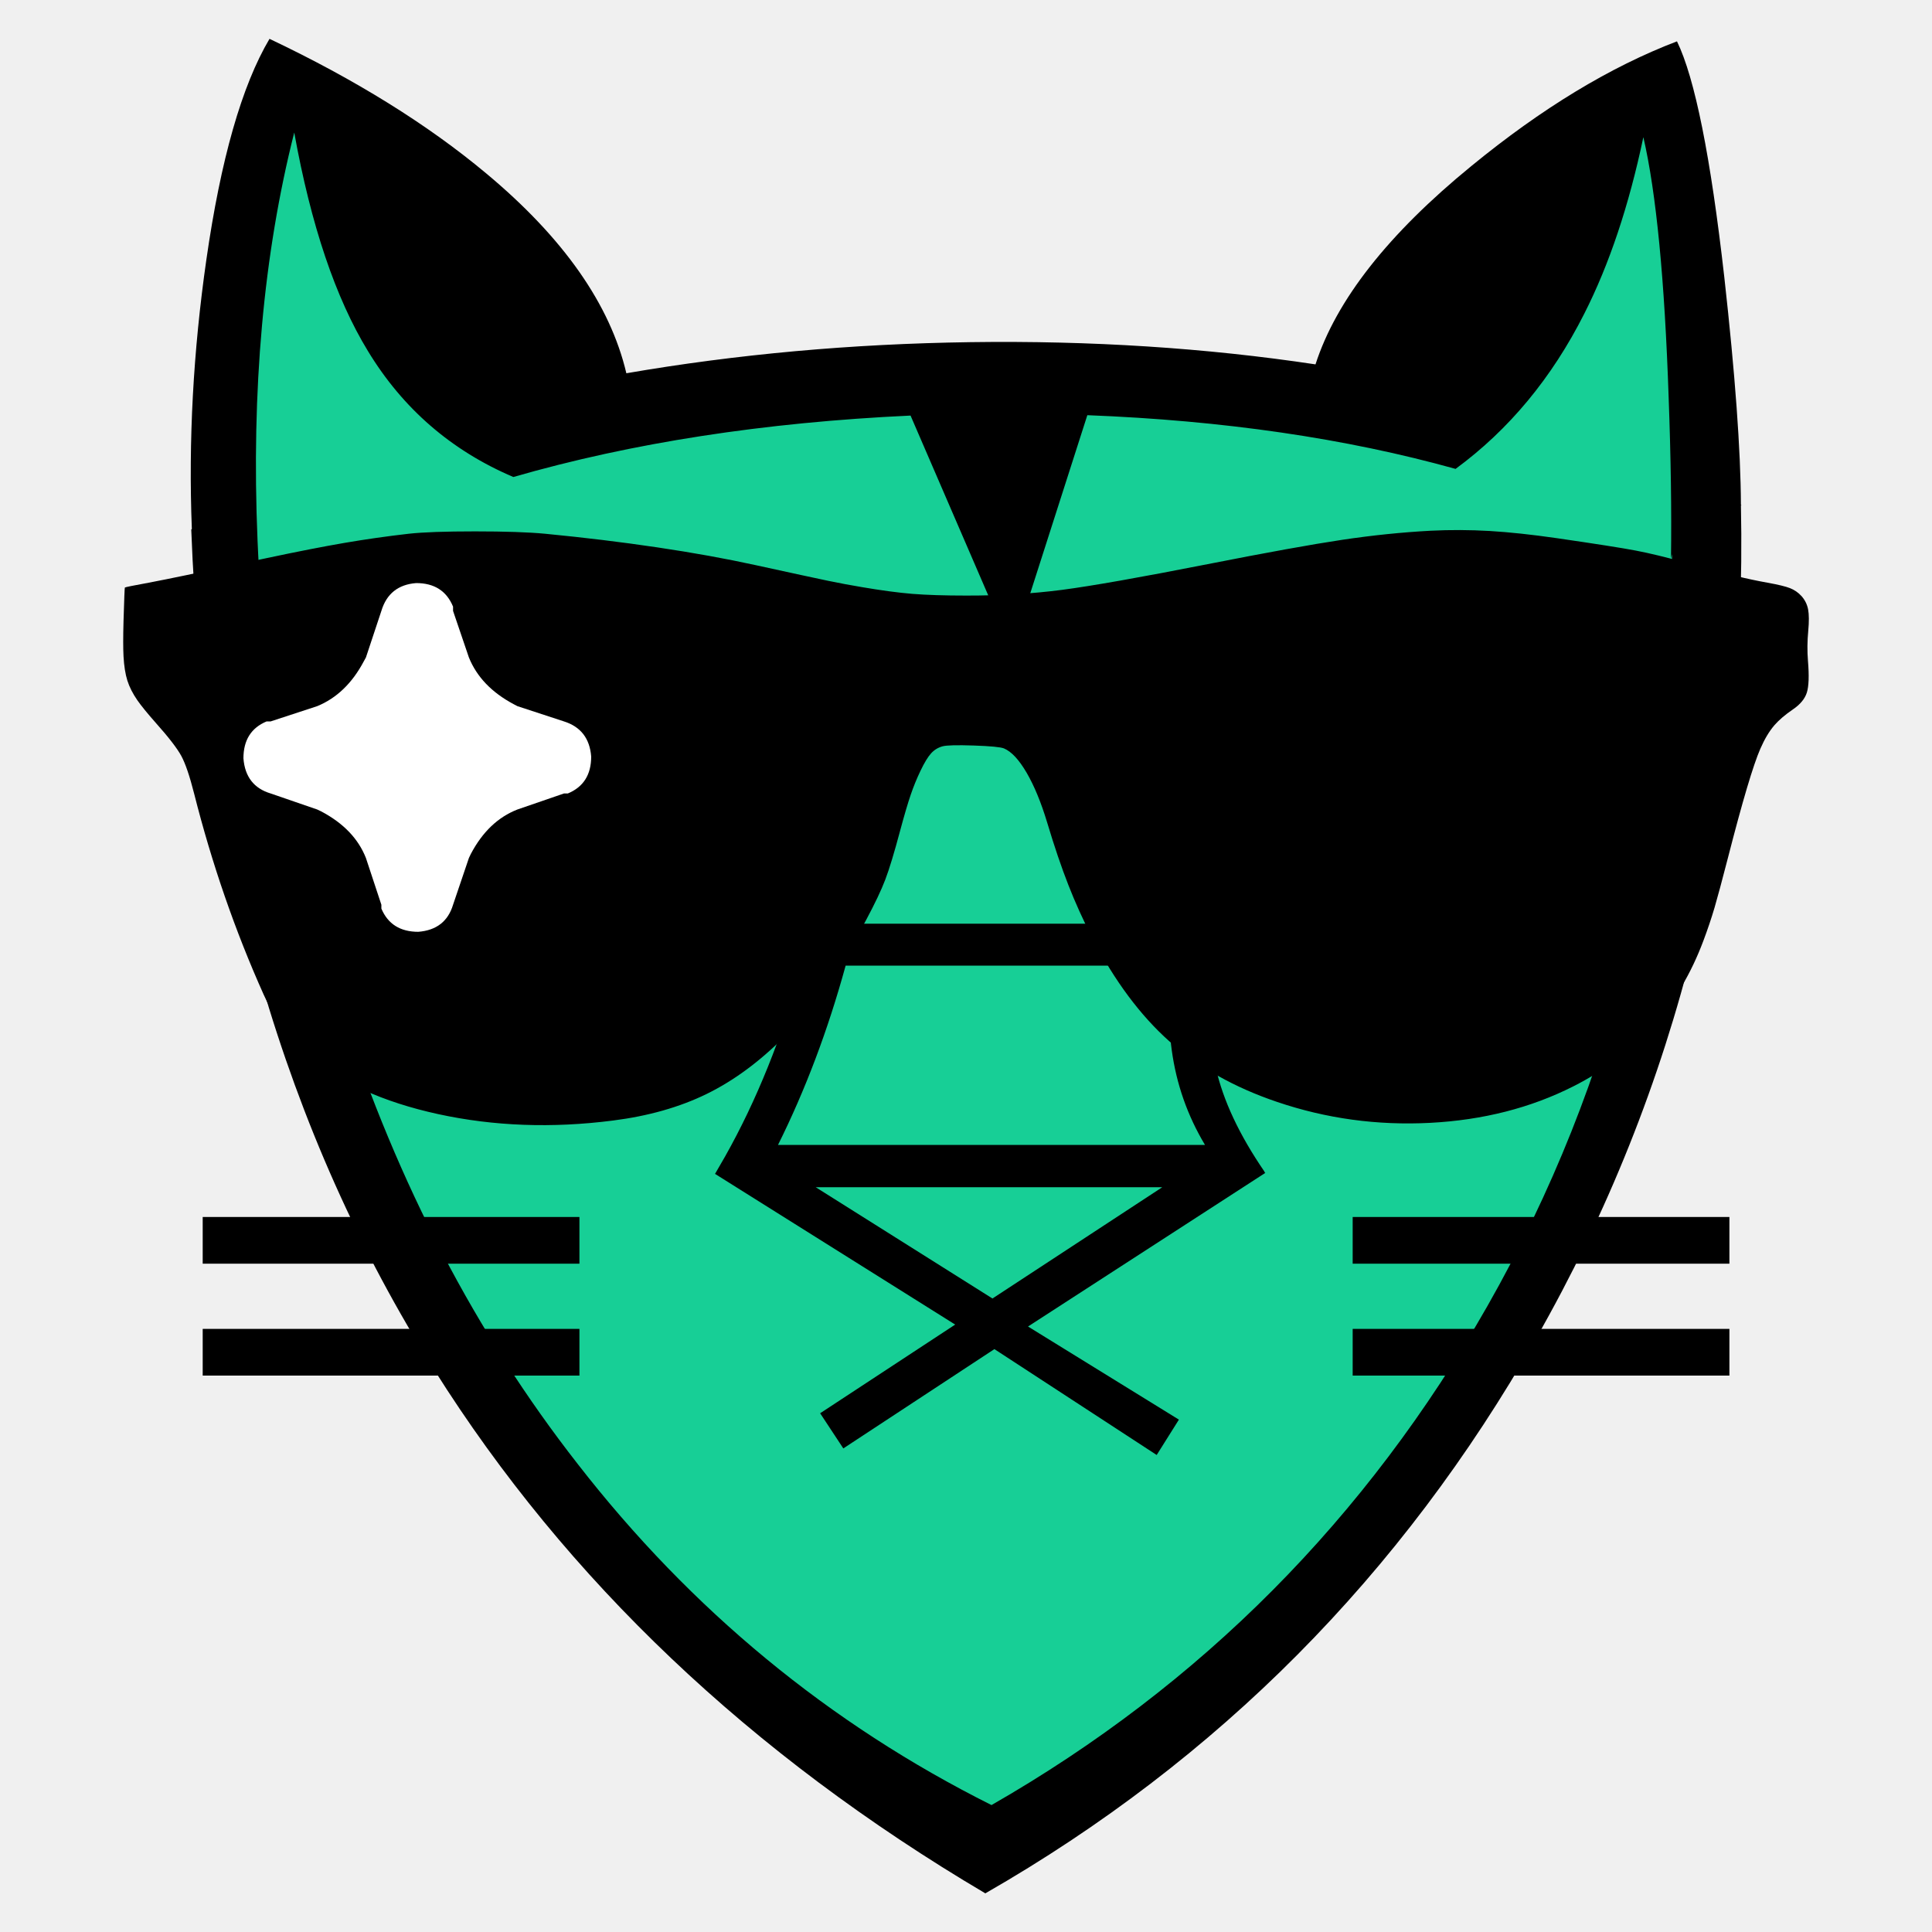
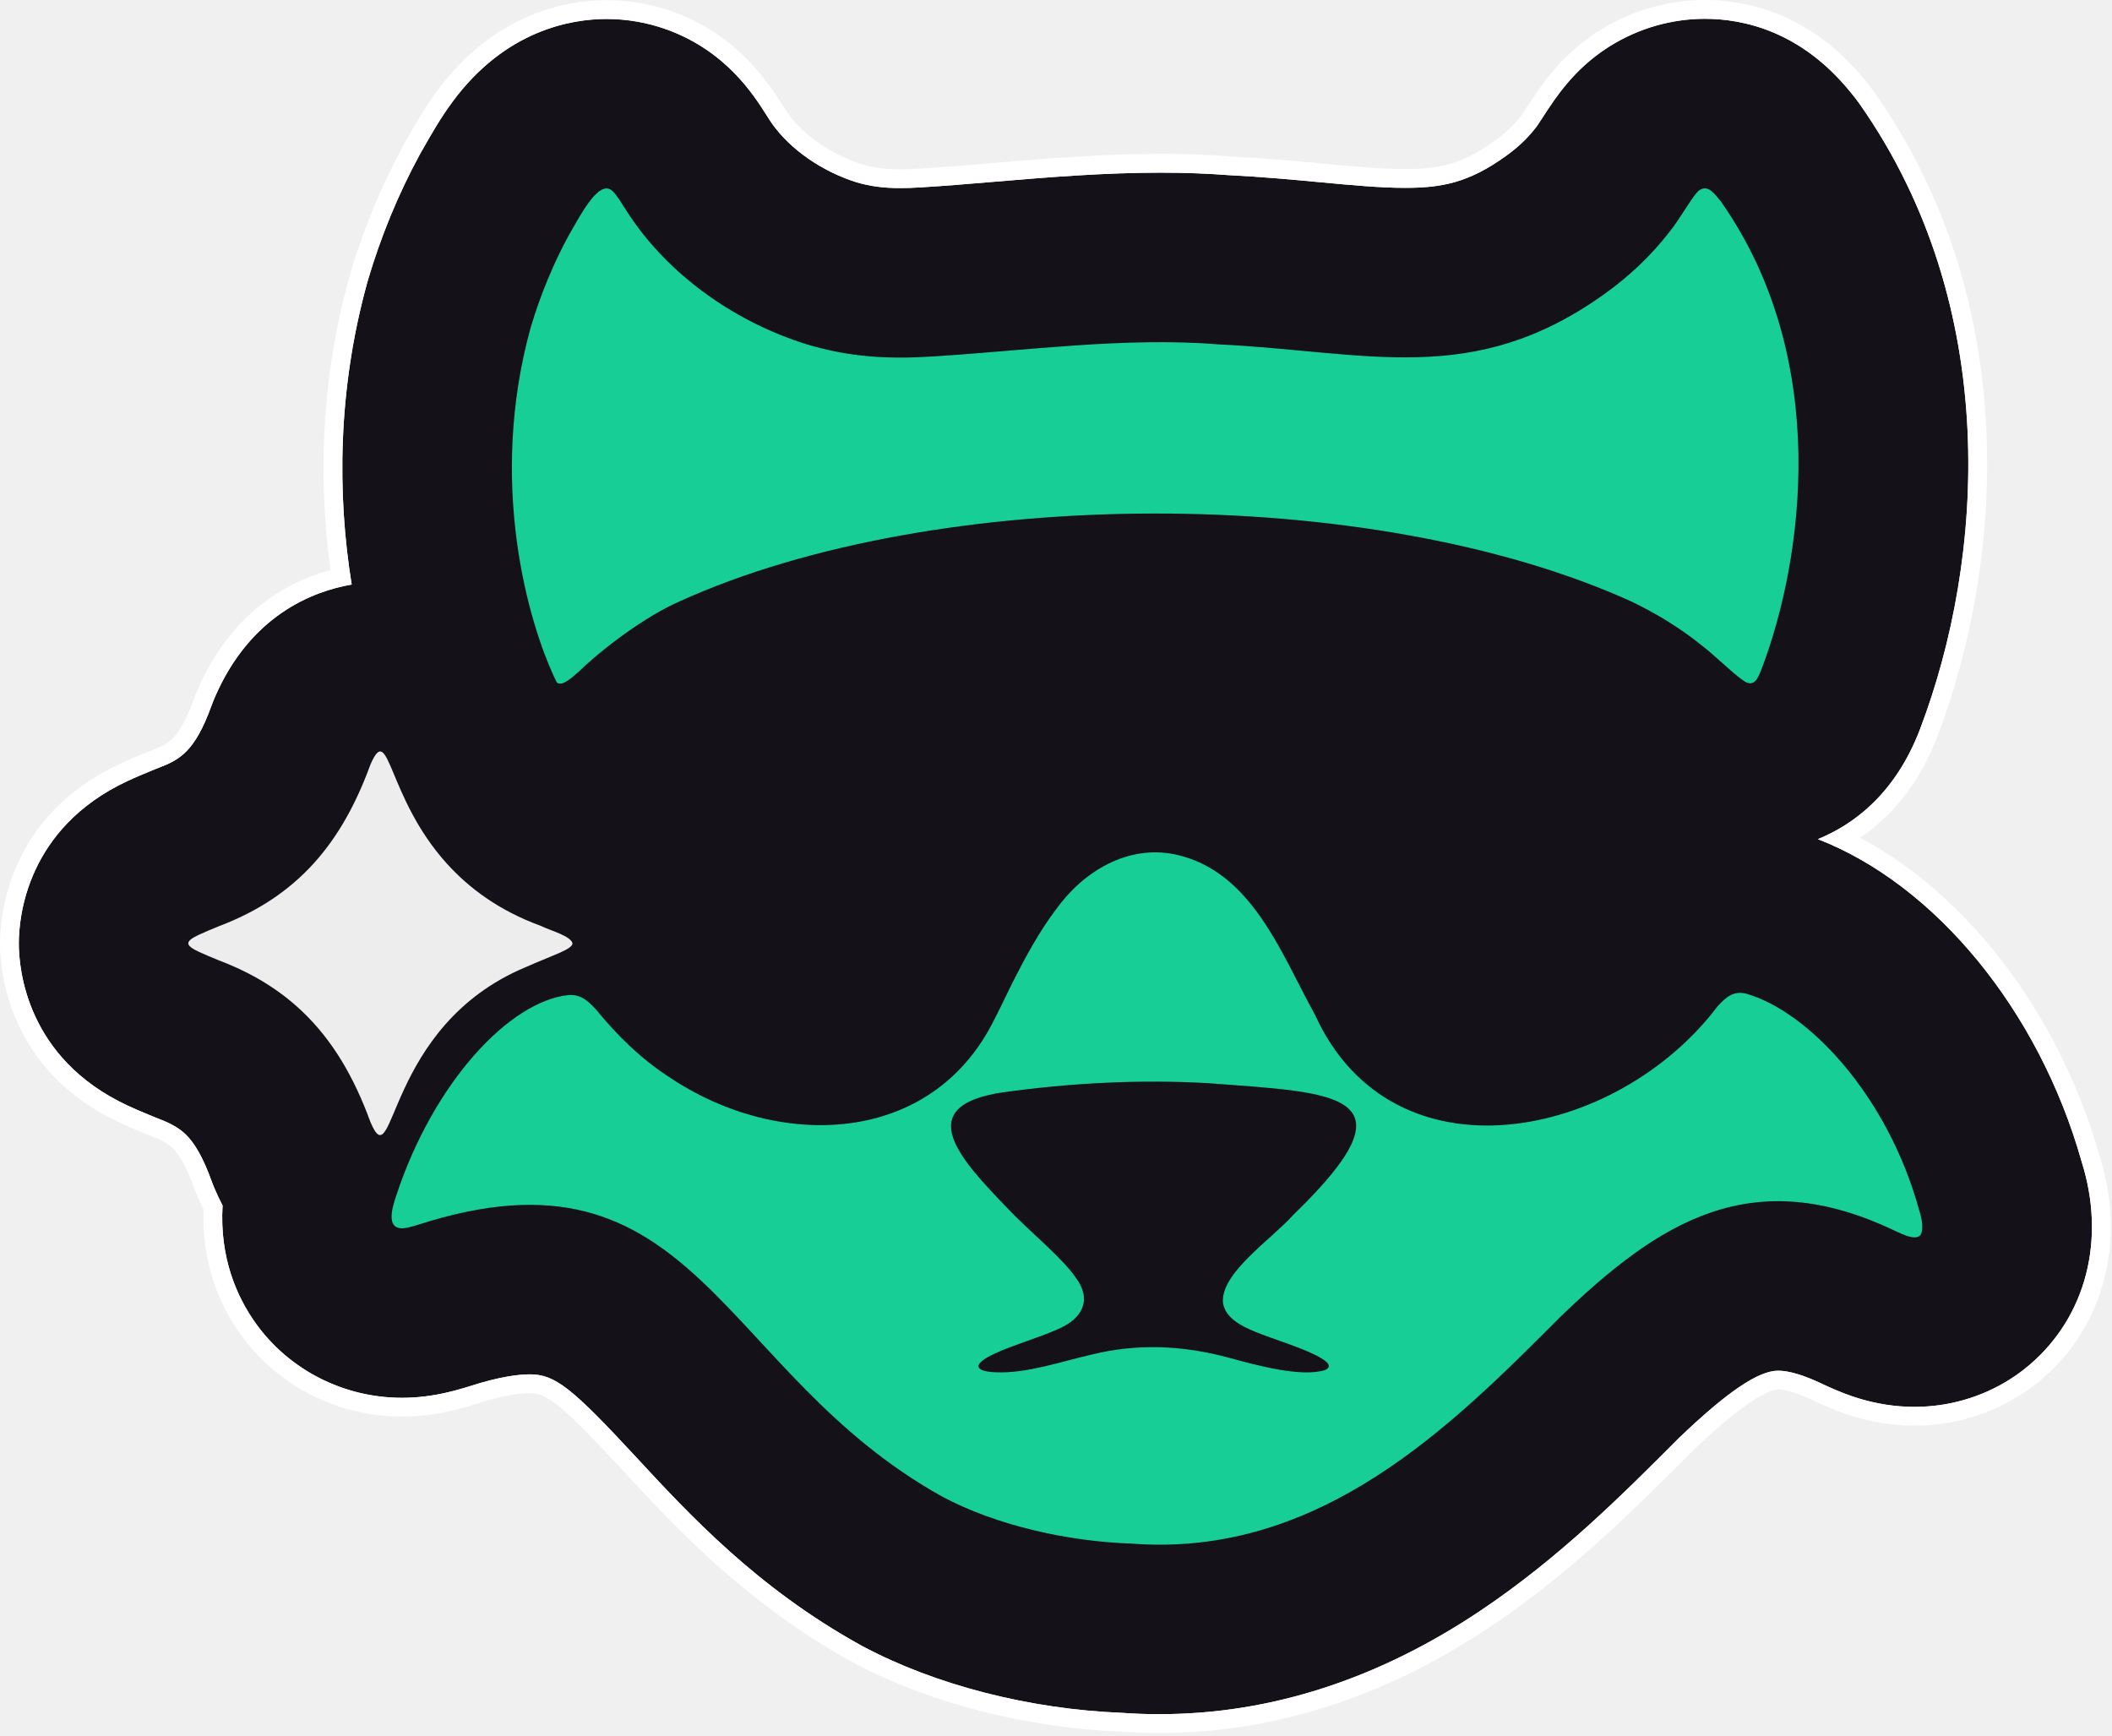
- <svg xmlns="http://www.w3.org/2000/svg" xmlns:xlink="http://www.w3.org/1999/xlink" version="1.1" preserveAspectRatio="none" x="0px" y="0px" width="500px" height="500px" viewBox="0 0 500 500">
-   <defs>
-     <g id="Layer0_0_MEMBER_0_MEMBER_0_MEMBER_0_FILL">
-       <path fill="#17cf96" stroke="none" d=" M 441.15 90 Q 438.35 52.8 431.8 24.7 398.3 42 380.45 78.1 374.85 89.35 371.5 101.15 369.8 107.05 369.2 110.7 314.7 95.7 253.45 96.6 193.65 97.4 138.5 113.15 118.65 66.5 94.1 40.15 86.4 31.85 79.15 26.65 L 73.5 23.1 Q 56.75 80.15 58.55 144.75 60.3 211.55 81.75 273.6 104.7 340 146.75 391.1 192.65 446.85 257.1 478.95 338.85 429.1 385.3 351.95 423.15 289.1 436.15 210.7 445.85 152.25 441.15 90 Z" />
-     </g>
-     <g id="Layer0_0_MEMBER_0_MEMBER_0_MEMBER_1_FILL">
-       <path fill="#000000" stroke="none" d=" M 436.35 71.75 Q 431.05 24.95 424.1 10.7 398.15 20.6 370.85 43 338.6 69.35 330.55 94.3 288 87.9 241.25 88.55 195.1 89.2 152.2 96.6 145.9 69.85 115.9 44.85 93.15 25.85 59.85 10.05 49.1 28.2 43.5 67.25 38.4 102.75 39.75 136.9 L 39.6 137.05 Q 44.25 262.25 102.6 354.7 153.85 436.05 245.1 490 335.45 438.2 387.6 346.45 443.1 249.1 440.65 130.75 L 440.8 130.85 440.65 130.6 Q 440.55 109.4 436.35 71.75 M 422.55 144.6 L 422.8 143.4 Q 424.95 250.15 375.1 337.9 328.1 420.5 246.7 467.15 183.65 435.6 139.55 378.8 100.2 328.4 78.7 262.25 59.45 203.1 56.75 139.85 54.3 81.5 66.25 34.3 72.75 70.3 85.35 90.9 98.9 113.2 122.95 123.45 168.85 110.2 225.75 107.55 L 252 168.3 271.5 107.45 Q 324.3 109.5 366.8 121.35 387.5 106.15 400.1 81.2 409.8 62.1 415.4 35.5 420.4 57.1 421.95 103 422.8 125.95 422.55 144.6 Z" />
-     </g>
-     <g id="Layer0_0_MEMBER_0_MEMBER_0_MEMBER_2_FILL">
-       <path fill="#000000" stroke="none" d=" M 338.7 211.95 Q 354.45 200.1 384 200.1 L 384 189.35 Q 353.85 189.35 335.35 201.5 316.8 213.65 308.15 239.05 L 221.05 239.05 Q 225.47 219.318 225.7 203.2 L 214.95 203.2 Q 214.653 219.079 210 238.95 L 160.5 238.95 160.5 249.85 207.55 249.9 Q 199.85 277.65 187.65 299.3 L 185.05 303.8 247.2 342.8 212.25 365.75 218.25 374.85 257.35 349.15 299.35 376.55 305.1 367.4 266.05 343.3 327.45 303.55 327.4 303.45 327.2 303.4 327.3 303.3 Q 317.45 288.95 314.65 276.35 311.7 263.4 315.7 249.85 L 366.4 249.9 366.55 239.15 319.25 239.15 Q 327.45 220.3 338.7 211.95 M 303.25 271.8 Q 305.05 284.95 311.85 296.3 L 201.35 296.3 Q 212 274.9 218.85 249.9 L 304.65 249.9 Q 301.55 259.55 303.25 271.8 M 300.8 307.25 L 256.85 336.05 211.1 307.25 300.8 307.25 Z" />
-     </g>
-     <g id="Layer0_0_MEMBER_0_MEMBER_1_FILL">
-       <path fill="#000000" stroke="none" d=" M 130.9 253.9 L 130.9 261.35 190.9 261.35 190.9 253.9 130.9 253.9 M 130.9 271.75 L 130.9 279.2 190.9 279.2 190.9 271.75 130.9 271.75 M 374.05 261.35 L 374.05 253.9 314.05 253.9 314.05 261.35 374.05 261.35 M 374.05 279.2 L 374.05 271.75 314.05 271.75 314.05 279.2 374.05 279.2 Z" />
-     </g>
-     <g id="Layer0_0_MEMBER_1_MEMBER_0_MEMBER_0_FILL">
-       <path fill="#000000" stroke="none" d=" M 1188 118.7 Q 1163.5 111.95 1148.4 109.1 1133.4 106.2 1088 99.6 1059.95 95.55 1037.55 94.2 1015 92.9 992.8 94 960.05 95.75 925.65 100.9 890.65 106.15 823.5 119.4 746.8 134.5 713 138.95 678.9 143.4 640 143.3 615.45 143.3 599.2 142 583.05 140.65 561.1 136.9 548.25 134.75 535.2 132.05 522.25 129.35 480 120.1 446.55 112.75 405.6 106.65 364.85 100.6 320.5 96.3 301.45 94.5 267.35 94.5 233.2 94.5 217 96.3 192.45 99.1 168.25 103.25 143.8 107.45 108.8 114.9 61.5 125 47.55 127.9 32 131.15 19.7 133.5 1.95 136.75 1.5 137.2 1.25 137.5 0.5 162.5 0 180.65 0.5 189.6 1.1 200.5 3.4 207.9 5.75 215.3 11 222.9 15.35 229.15 25 240.1 39.7 256.6 44.4 265.3 49.05 273.95 54.1 293.9 74.3 373.85 106.8 446.5 113.4 461.3 121.1 472.15 128.75 482.9 138.9 491.7 176.35 523.8 239.5 537.55 302.75 551.3 372 542.4 412.2 537.3 443 522.25 473.75 507.2 501.9 478.9 518.4 462.3 533.5 440.8 548.55 419.2 564.3 389.7 574.2 371.15 578.7 359.3 583.3 347.2 590 322 594.8 304.15 598 294.8 601.15 285.5 605.5 276.4 609.9 267.2 613.5 263.25 617 259.35 622.2 257.9 626.85 256.65 645.9 257.3 665 257.95 668.8 259.5 677.25 263 686 277.95 694.65 292.85 701.5 315.5 709.7 342.95 717.7 363.35 725.55 383.5 735.8 403.4 761.3 452.7 794.45 482.25 827.65 511.8 876 528.2 932.15 547.3 992.35 544.15 1052.45 541 1101 516.4 1171.85 480.6 1199.8 405.5 1204.65 392.55 1208.2 380.5 1211.5 369.25 1218.4 342.5 1234.85 278.3 1242.95 259.75 1247.75 248.7 1253.65 241.85 1258.7 236 1267.6 229.9 1276 224.2 1278.25 217.05 1280.5 209.85 1279.1 193 1278.2 181.8 1279.3 170.3 1280.3 159.5 1279.2 153.8 1278.1 148.1 1274.2 143.7 1270.45 139.6 1265.45 137.65 1260.5 135.7 1248.3 133.5 1236.7 131.4 1225 128.55 1213.55 125.75 1188 118.7 Z" />
-     </g>
-     <g id="Layer0_1_FILL">
-       <path fill="#FFFFFF" stroke="none" d=" M 68 187.7 Q 62 190.2 62 197.25 62.55 204.4 69.05 206.35 L 81.1 210.5 82.15 211 Q 90.75 215.55 93.7 223.05 L 97.7 235.15 97.7 236.15 Q 100.25 242.15 107.25 242.15 114.3 241.6 116.25 235.15 L 120.35 223.05 120.85 222 Q 125.35 213.45 132.9 210.5 L 144.95 206.35 145.95 206.35 Q 152 203.85 152 196.8 151.45 189.75 144.95 187.7 L 132.9 183.75 131.95 183.25 Q 123.4 178.7 120.35 171.15 L 116.25 159.1 116.25 158 Q 113.75 151.9 106.7 151.9 99.7 152.45 97.7 159.1 L 93.7 171.15 93.15 172.15 Q 88.65 180.65 81.1 183.75 L 69.05 187.7 68 187.7 Z" />
-     </g>
-   </defs>
-   <g transform="matrix( 1, 0, 0, 1, 0,0) ">
-     <use xlink:href="#Layer0_0_MEMBER_0_MEMBER_0_MEMBER_0_FILL" />
-   </g>
-   <g transform="matrix( 1, 0, 0, 1, 9.9,0) ">
-     <use xlink:href="#Layer0_0_MEMBER_0_MEMBER_0_MEMBER_1_FILL" />
-   </g>
-   <g transform="matrix( 1, 0, 0, 1, 0,0) ">
-     <use xlink:href="#Layer0_0_MEMBER_0_MEMBER_0_MEMBER_2_FILL" />
-   </g>
-   <g transform="matrix( 1.624969, 0, 0, 1.622314, -160.25,-96.95) ">
-     <use xlink:href="#Layer0_0_MEMBER_0_MEMBER_1_FILL" />
-   </g>
-   <g transform="matrix( 0.3409424, 0, 0, 0.3404236, 31.8,105.35) ">
-     <use xlink:href="#Layer0_0_MEMBER_1_MEMBER_0_MEMBER_0_FILL" />
-   </g>
-   <g transform="matrix( 1, 0, 0, 1, 1,-1) ">
-     <use xlink:href="#Layer0_1_FILL" />
-   </g>
+ <svg xmlns="http://www.w3.org/2000/svg" width="275" height="226" viewBox="0 0 275 226" fill="none">
+   <mask id="path-1-outside-1_35_3294" maskUnits="userSpaceOnUse" x="-0.551" y="-0.551" width="276" height="227" fill="black">
+     <rect fill="white" x="-0.551" y="-0.551" width="276" height="227" />
+     <path d="M221.988 2.449C227.095 2.45 234.531 4.105 240.944 11.992L241.033 12.098C241.435 12.579 241.792 13.047 242.154 13.559C260.714 40.015 258.384 72.937 250.011 94.926C250.006 94.944 249.998 94.961 249.993 94.979C246.805 103.293 241.458 107.326 236.705 109.268C252 115.208 265.498 131.579 271.051 151.276C274.229 161.348 271.664 171.42 264.249 177.736C263.949 177.992 263.64 178.239 263.326 178.482L263.291 178.508C262.753 178.919 262.201 179.303 261.627 179.66C257.942 181.969 253.674 183.192 249.282 183.192C243.999 183.192 240.031 181.435 238.336 180.689L238.23 180.645C237.922 180.512 237.613 180.37 237.312 180.225C234.951 179.086 232.951 178.482 231.525 178.482C228.948 178.482 224.834 181.276 218.589 187.27L218.567 187.291C211.311 194.569 203.084 202.819 192.773 209.727C179.426 218.673 165.382 223.206 151.028 223.206H151.023L151.015 223.21C149.377 223.21 147.713 223.153 146.062 223.033C134.057 222.561 121.783 219.41 112.307 214.357C112.201 214.299 112.09 214.242 111.984 214.18C98.545 206.721 89.784 197.257 82.748 189.653C74.424 180.658 72.239 178.958 68.99 178.958C67.582 178.958 65.071 179.233 61.095 180.526C60.936 180.579 60.773 180.627 60.609 180.675C59.824 180.913 59.113 181.104 58.42 181.267C56.39 181.761 54.346 182.013 52.333 182.013C44.746 182.013 37.622 178.376 33.279 172.285C30.878 168.915 28.575 163.825 28.981 156.973C28.609 156.26 28.252 155.508 27.916 154.714C27.77 154.37 27.634 154.016 27.506 153.663C26.464 150.799 25.365 148.849 24.156 147.697C23.627 147.193 22.712 146.456 20.713 145.697C20.479 145.608 20.25 145.516 20.02 145.423L19.402 145.167C18.493 144.788 17.553 144.399 16.582 143.945C3.469 137.805 2.449 126.232 2.449 122.829C2.449 119.426 3.469 107.854 16.573 101.714C17.633 101.215 18.666 100.791 19.756 100.341L20.087 100.204C20.294 100.121 20.502 100.037 20.709 99.957C23.432 98.924 25.379 97.812 27.502 91.987C27.652 91.576 27.815 91.165 27.987 90.764C32.599 80.136 40.673 77.001 45.794 76.114C43.889 64.394 43.963 50.75 47.813 36.815C47.844 36.696 47.88 36.576 47.915 36.461C49.57 30.834 51.888 25.215 54.611 20.21C54.695 20.056 54.779 19.906 54.867 19.751C54.991 19.539 55.119 19.314 55.251 19.08C56.142 17.514 57.361 15.364 58.928 13.242C65.848 3.871 74.459 2.472 78.975 2.472C81.641 2.472 84.263 2.926 86.769 3.826C86.858 3.857 86.941 3.888 87.029 3.919C94.585 6.74 98.13 12.345 99.834 15.037C100.077 15.421 100.306 15.783 100.461 15.999C100.479 16.026 100.501 16.057 100.519 16.083C102.893 19.447 106.993 22.302 111.495 23.728C113.313 24.262 115.035 24.491 117.232 24.491C118.053 24.491 118.941 24.461 119.952 24.395C119.978 24.395 120.005 24.394 120.031 24.39C122.971 24.213 126.082 23.953 129.375 23.675C136.362 23.088 143.591 22.484 151.104 22.484C154.255 22.484 157.164 22.59 159.988 22.806C164.305 23.022 168.308 23.393 171.848 23.724C176.085 24.121 179.744 24.461 182.939 24.461C187.715 24.461 191.22 23.803 196.053 20.334C197.575 19.248 198.878 18.021 199.854 16.763C199.942 16.653 200.03 16.538 200.118 16.428C200.295 16.172 200.626 15.664 200.855 15.311C202.568 12.667 204.916 9.048 209.325 6.201C209.431 6.131 209.537 6.064 209.647 5.998C213.377 3.677 217.645 2.449 221.988 2.449Z" />
+   </mask>
+   <path d="M221.988 2.449C227.095 2.45 234.531 4.105 240.944 11.992L241.033 12.098C241.435 12.579 241.792 13.047 242.154 13.559C260.714 40.015 258.384 72.937 250.011 94.926C250.006 94.944 249.998 94.961 249.993 94.979C246.805 103.293 241.458 107.326 236.705 109.268C252 115.208 265.498 131.579 271.051 151.276C274.229 161.348 271.664 171.42 264.249 177.736C263.949 177.992 263.64 178.239 263.326 178.482L263.291 178.508C262.753 178.919 262.201 179.303 261.627 179.66C257.942 181.969 253.674 183.192 249.282 183.192C243.999 183.192 240.031 181.435 238.336 180.689L238.23 180.645C237.922 180.512 237.613 180.37 237.312 180.225C234.951 179.086 232.951 178.482 231.525 178.482C228.948 178.482 224.834 181.276 218.589 187.27L218.567 187.291C211.311 194.569 203.084 202.819 192.773 209.727C179.426 218.673 165.382 223.206 151.028 223.206H151.023L151.015 223.21C149.377 223.21 147.713 223.153 146.062 223.033C134.057 222.561 121.783 219.41 112.307 214.357C112.201 214.299 112.09 214.242 111.984 214.18C98.545 206.721 89.784 197.257 82.748 189.653C74.424 180.658 72.239 178.958 68.99 178.958C67.582 178.958 65.071 179.233 61.095 180.526C60.936 180.579 60.773 180.627 60.609 180.675C59.824 180.913 59.113 181.104 58.42 181.267C56.39 181.761 54.346 182.013 52.333 182.013C44.746 182.013 37.622 178.376 33.279 172.285C30.878 168.915 28.575 163.825 28.981 156.973C28.609 156.26 28.252 155.508 27.916 154.714C27.77 154.37 27.634 154.016 27.506 153.663C26.464 150.799 25.365 148.849 24.156 147.697C23.627 147.193 22.712 146.456 20.713 145.697C20.479 145.608 20.25 145.516 20.02 145.423L19.402 145.167C18.493 144.788 17.553 144.399 16.582 143.945C3.469 137.805 2.449 126.232 2.449 122.829C2.449 119.426 3.469 107.854 16.573 101.714C17.633 101.215 18.666 100.791 19.756 100.341L20.087 100.204C20.294 100.121 20.502 100.037 20.709 99.957C23.432 98.924 25.379 97.812 27.502 91.987C27.652 91.576 27.815 91.165 27.987 90.764C32.599 80.136 40.673 77.001 45.794 76.114C43.889 64.394 43.963 50.75 47.813 36.815C47.844 36.696 47.88 36.576 47.915 36.461C49.57 30.834 51.888 25.215 54.611 20.21C54.695 20.056 54.779 19.906 54.867 19.751C54.991 19.539 55.119 19.314 55.251 19.08C56.142 17.514 57.361 15.364 58.928 13.242C65.848 3.871 74.459 2.472 78.975 2.472C81.641 2.472 84.263 2.926 86.769 3.826C86.858 3.857 86.941 3.888 87.029 3.919C94.585 6.74 98.13 12.345 99.834 15.037C100.077 15.421 100.306 15.783 100.461 15.999C100.479 16.026 100.501 16.057 100.519 16.083C102.893 19.447 106.993 22.302 111.495 23.728C113.313 24.262 115.035 24.491 117.232 24.491C118.053 24.491 118.941 24.461 119.952 24.395C119.978 24.395 120.005 24.394 120.031 24.39C122.971 24.213 126.082 23.953 129.375 23.675C136.362 23.088 143.591 22.484 151.104 22.484C154.255 22.484 157.164 22.59 159.988 22.806C164.305 23.022 168.308 23.393 171.848 23.724C176.085 24.121 179.744 24.461 182.939 24.461C187.715 24.461 191.22 23.803 196.053 20.334C197.575 19.248 198.878 18.021 199.854 16.763C199.942 16.653 200.03 16.538 200.118 16.428C200.295 16.172 200.626 15.664 200.855 15.311C202.568 12.667 204.916 9.048 209.325 6.201C209.431 6.131 209.537 6.064 209.647 5.998C213.377 3.677 217.645 2.449 221.988 2.449Z" fill="#141218" />
+   <path d="M221.988 2.449L221.988 4.29153e-06H221.988V2.449ZM240.944 11.992L239.044 13.538L239.057 13.554L239.071 13.571L240.944 11.992ZM241.033 12.098L242.914 10.528L242.906 10.52L241.033 12.098ZM242.154 13.559L244.16 12.152L244.154 12.145L242.154 13.559ZM250.011 94.926L247.722 94.054L247.671 94.188L247.636 94.327L250.011 94.926ZM249.993 94.979L252.28 95.856L252.333 95.717L252.369 95.573L249.993 94.979ZM236.705 109.268L235.779 107L230.087 109.325L235.818 111.551L236.705 109.268ZM271.051 151.276L268.693 151.94L268.703 151.977L268.715 152.013L271.051 151.276ZM264.249 177.736L262.661 175.871L262.659 175.872L264.249 177.736ZM263.326 178.482L264.796 180.441L264.811 180.43L264.826 180.418L263.326 178.482ZM263.291 178.508L261.821 176.548L261.814 176.554L261.806 176.56L263.291 178.508ZM261.627 179.66L260.332 177.581L260.327 177.585L261.627 179.66ZM249.282 183.192V185.641H249.282L249.282 183.192ZM238.336 180.689L239.323 178.447L239.3 178.437L239.278 178.428L238.336 180.689ZM238.23 180.645L237.266 182.896L237.277 182.901L237.288 182.906L238.23 180.645ZM237.312 180.225L238.382 178.021L238.376 178.019L237.312 180.225ZM231.525 178.482V176.032H231.525L231.525 178.482ZM218.589 187.27L216.893 185.503L216.875 185.52L216.857 185.538L218.589 187.27ZM218.567 187.291L216.835 185.559L216.833 185.562L218.567 187.291ZM192.773 209.727L191.41 207.692L191.41 207.692L192.773 209.727ZM151.028 223.206V225.656V225.656V223.206ZM151.023 223.206V220.757H150.504L150.029 220.968L151.023 223.206ZM151.015 223.21L151.015 225.66H151.534L152.009 225.449L151.015 223.21ZM146.062 223.033L146.239 220.59L146.199 220.587L146.159 220.586L146.062 223.033ZM112.307 214.357L111.14 216.51L111.147 216.514L111.154 216.518L112.307 214.357ZM111.984 214.18L113.219 212.064L113.196 212.051L113.173 212.038L111.984 214.18ZM82.748 189.653L84.546 187.989L84.546 187.989L82.748 189.653ZM68.99 178.958V176.509H68.99L68.99 178.958ZM61.095 180.526L60.337 178.196L60.329 178.199L60.32 178.202L61.095 180.526ZM60.609 180.675L59.911 178.327L59.898 178.331L60.609 180.675ZM58.42 181.267L57.858 178.883L57.849 178.885L57.84 178.887L58.42 181.267ZM52.333 182.013L52.333 184.462H52.333V182.013ZM33.279 172.285L31.284 173.707L31.285 173.708L33.279 172.285ZM28.981 156.973L31.427 157.118L31.467 156.441L31.153 155.84L28.981 156.973ZM27.916 154.714L25.66 155.669L25.66 155.669L27.916 154.714ZM27.506 153.663L29.809 152.829L29.808 152.826L27.506 153.663ZM24.156 147.697L25.846 145.923L25.843 145.921L24.156 147.697ZM20.713 145.697L21.582 143.407L21.578 143.405L20.713 145.697ZM20.02 145.423L19.084 147.686L19.093 147.69L19.103 147.694L20.02 145.423ZM19.402 145.167L18.459 147.428L18.466 147.43L19.402 145.167ZM16.582 143.945L15.543 146.163L15.543 146.163L16.582 143.945ZM2.449 122.829H-0V122.829L2.449 122.829ZM16.573 101.714L17.612 103.932L17.617 103.93L16.573 101.714ZM19.756 100.341L20.691 102.605L20.691 102.605L19.756 100.341ZM20.087 100.204L19.169 97.933L19.16 97.937L19.152 97.94L20.087 100.204ZM20.709 99.957L19.84 97.667L19.833 97.67L20.709 99.957ZM27.502 91.987L25.201 91.145L25.201 91.148L27.502 91.987ZM27.987 90.764L25.74 89.789L25.736 89.799L27.987 90.764ZM45.794 76.114L46.212 78.527L48.6 78.113L48.212 75.721L45.794 76.114ZM47.813 36.815L50.175 37.467L50.18 37.448L50.184 37.429L47.813 36.815ZM47.915 36.461L50.256 37.181L50.261 37.167L50.265 37.152L47.915 36.461ZM54.611 20.21L56.763 21.381L56.764 21.379L54.611 20.21ZM54.867 19.751L52.751 18.517L52.746 18.526L52.74 18.536L54.867 19.751ZM55.251 19.08L53.122 17.869L53.119 17.874L55.251 19.08ZM58.928 13.242L56.957 11.786L56.957 11.787L58.928 13.242ZM78.975 2.472V0.022H78.975L78.975 2.472ZM86.769 3.826L85.942 6.132L85.951 6.135L85.96 6.138L86.769 3.826ZM87.029 3.919L87.886 1.624L87.862 1.616L87.839 1.607L87.029 3.919ZM99.834 15.037L101.904 13.729L101.904 13.728L99.834 15.037ZM100.461 15.999L102.499 14.641L102.477 14.608L102.454 14.576L100.461 15.999ZM100.519 16.083L98.481 17.442L98.499 17.469L98.518 17.496L100.519 16.083ZM111.495 23.728L110.756 26.063L110.78 26.071L110.805 26.078L111.495 23.728ZM117.232 24.491L117.232 26.941H117.232V24.491ZM119.952 24.395L119.952 21.945H119.872L119.792 21.951L119.952 24.395ZM120.031 24.39L119.884 21.945L119.756 21.953L119.629 21.974L120.031 24.39ZM129.375 23.675L129.17 21.234L129.169 21.234L129.375 23.675ZM151.104 22.484V20.034V20.034V22.484ZM159.988 22.806L159.801 25.248L159.833 25.251L159.866 25.252L159.988 22.806ZM171.848 23.724L172.076 21.285L172.076 21.285L171.848 23.724ZM182.939 24.461L182.939 26.911H182.939V24.461ZM196.053 20.334L194.631 18.34L194.624 18.344L196.053 20.334ZM199.854 16.763L197.941 15.233L197.929 15.247L197.918 15.262L199.854 16.763ZM200.118 16.428L202.031 17.958L202.085 17.89L202.135 17.819L200.118 16.428ZM200.855 15.311L202.909 16.646L202.911 16.642L200.855 15.311ZM209.325 6.201L210.654 8.259L210.669 8.249L210.684 8.24L209.325 6.201ZM209.647 5.998L210.908 8.099L210.925 8.088L210.942 8.078L209.647 5.998ZM221.988 2.449L221.988 4.899C226.519 4.899 233.189 6.337 239.044 13.538L240.944 11.992L242.845 10.447C235.874 1.873 227.671 9.58443e-05 221.988 4.29153e-06L221.988 2.449ZM240.944 11.992L239.071 13.571L239.16 13.676L241.033 12.098L242.906 10.52L242.818 10.414L240.944 11.992ZM241.033 12.098L239.153 13.668C239.51 14.095 239.827 14.51 240.154 14.973L242.154 13.559L244.154 12.145C243.757 11.583 243.36 11.063 242.914 10.528L241.033 12.098ZM242.154 13.559L240.149 14.966C258.093 40.544 255.912 72.545 247.722 94.054L250.011 94.926L252.3 95.798C260.855 73.329 263.335 39.486 244.16 12.152L242.154 13.559ZM250.011 94.926L247.636 94.327C247.647 94.284 247.657 94.246 247.667 94.216C247.676 94.186 247.684 94.161 247.691 94.142C247.697 94.124 247.702 94.109 247.705 94.102C247.707 94.095 247.709 94.09 247.708 94.094C247.708 94.095 247.704 94.105 247.7 94.116C247.695 94.129 247.688 94.148 247.68 94.171C247.672 94.194 247.662 94.224 247.652 94.259C247.641 94.294 247.629 94.337 247.617 94.385L249.993 94.979L252.369 95.573C252.359 95.617 252.348 95.654 252.338 95.685C252.329 95.716 252.321 95.741 252.314 95.76C252.308 95.779 252.302 95.794 252.299 95.802C252.297 95.809 252.295 95.814 252.296 95.811C252.296 95.811 252.3 95.801 252.304 95.79C252.308 95.778 252.315 95.759 252.323 95.736C252.331 95.713 252.341 95.684 252.351 95.649C252.362 95.615 252.374 95.573 252.386 95.525L250.011 94.926ZM249.993 94.979L247.706 94.102C244.784 101.722 239.97 105.288 235.779 107L236.705 109.268L237.631 111.535C242.945 109.365 248.826 104.865 252.28 95.856L249.993 94.979ZM236.705 109.268L235.818 111.551C250.232 117.149 263.296 132.795 268.693 151.94L271.051 151.276L273.408 150.611C267.7 130.362 253.769 113.267 237.592 106.985L236.705 109.268ZM271.051 151.276L268.715 152.013C271.631 161.256 269.242 170.265 262.661 175.871L264.249 177.736L265.837 179.6C274.086 172.574 276.826 161.439 273.387 150.539L271.051 151.276ZM264.249 177.736L262.659 175.872C262.398 176.095 262.121 176.317 261.826 176.545L263.326 178.482L264.826 180.418C265.158 180.161 265.5 179.888 265.839 179.599L264.249 177.736ZM263.326 178.482L261.857 176.522L261.821 176.548L263.291 178.508L264.761 180.468L264.796 180.441L263.326 178.482ZM263.291 178.508L261.806 176.56C261.323 176.928 260.835 177.268 260.332 177.581L261.627 179.66L262.922 181.739C263.567 181.338 264.182 180.909 264.776 180.456L263.291 178.508ZM261.627 179.66L260.327 177.585C257.034 179.647 253.217 180.742 249.282 180.742L249.282 183.192L249.282 185.641C254.13 185.641 258.849 184.291 262.927 181.736L261.627 179.66ZM249.282 183.192V180.742C244.535 180.742 240.96 179.167 239.323 178.447L238.336 180.689L237.349 182.931C239.102 183.702 243.463 185.641 249.282 185.641V183.192ZM238.336 180.689L239.278 178.428L239.173 178.384L238.23 180.645L237.288 182.906L237.394 182.95L238.336 180.689ZM238.23 180.645L239.195 178.393C238.925 178.277 238.651 178.152 238.382 178.021L237.312 180.225L236.243 182.429C236.574 182.589 236.918 182.747 237.266 182.896L238.23 180.645ZM237.312 180.225L238.376 178.019C235.919 176.834 233.514 176.032 231.525 176.032V178.482V180.931C232.389 180.931 233.983 181.339 236.249 182.431L237.312 180.225ZM231.525 178.482L231.525 176.032C229.461 176.032 227.266 177.101 225.056 178.602C222.759 180.162 220.056 182.467 216.893 185.503L218.589 187.27L220.285 189.037C223.367 186.079 225.843 183.99 227.809 182.654C229.861 181.26 231.012 180.931 231.526 180.931L231.525 178.482ZM218.589 187.27L216.857 185.538L216.835 185.559L218.567 187.291L220.299 189.023L220.321 189.002L218.589 187.27ZM218.567 187.291L216.833 185.562C209.561 192.856 201.492 200.938 191.41 207.692L192.773 209.727L194.137 211.762C204.676 204.701 213.061 196.283 220.302 189.021L218.567 187.291ZM192.773 209.727L191.41 207.692C178.416 216.402 164.84 220.757 151.028 220.757V223.206V225.656C165.924 225.656 180.436 220.945 194.137 211.761L192.773 209.727ZM151.028 223.206V220.757H151.023V223.206V225.656H151.028V223.206ZM151.023 223.206L150.029 220.968L150.02 220.972L151.015 223.21L152.009 225.449L152.018 225.445L151.023 223.206ZM151.015 223.21L151.015 220.761C149.434 220.761 147.829 220.705 146.239 220.59L146.062 223.033L145.886 225.477C147.597 225.6 149.321 225.66 151.015 225.66L151.015 223.21ZM146.062 223.033L146.159 220.586C134.478 220.126 122.572 217.055 113.459 212.195L112.307 214.357L111.154 216.518C120.994 221.766 133.637 224.996 145.966 225.481L146.062 223.033ZM112.307 214.357L113.473 212.203C113.322 212.121 113.28 212.1 113.219 212.064L111.984 214.18L110.75 216.296C110.901 216.384 111.08 216.478 111.14 216.51L112.307 214.357ZM111.984 214.18L113.173 212.038C100.109 204.788 91.578 195.591 84.546 187.989L82.748 189.653L80.95 191.316C87.989 198.924 96.98 208.654 110.796 216.322L111.984 214.18ZM82.748 189.653L84.546 187.989C80.411 183.521 77.648 180.693 75.469 178.998C73.137 177.185 71.263 176.509 68.99 176.509V178.958V181.408C69.966 181.408 70.809 181.581 72.462 182.866C74.269 184.27 76.761 186.789 80.95 191.316L82.748 189.653ZM68.99 178.958L68.99 176.509C67.269 176.509 64.499 176.843 60.337 178.196L61.095 180.526L61.852 182.855C65.644 181.622 67.895 181.408 68.99 181.408L68.99 178.958ZM61.095 180.526L60.32 178.202C60.208 178.239 60.09 178.274 59.911 178.327L60.609 180.675L61.307 183.023C61.455 182.979 61.664 182.918 61.869 182.849L61.095 180.526ZM60.609 180.675L59.898 178.331C59.161 178.555 58.5 178.731 57.858 178.883L58.42 181.267L58.982 183.651C59.726 183.476 60.487 183.272 61.321 183.019L60.609 180.675ZM58.42 181.267L57.84 178.887C55.991 179.337 54.142 179.563 52.333 179.563V182.013V184.462C54.55 184.462 56.788 184.185 58.999 183.647L58.42 181.267ZM52.333 182.013L52.333 179.563C45.524 179.563 39.149 176.298 35.274 170.863L33.279 172.285L31.285 173.708C36.095 180.454 43.968 184.462 52.333 184.462L52.333 182.013ZM33.279 172.285L35.274 170.864C33.128 167.851 31.06 163.303 31.427 157.118L28.981 156.973L26.536 156.828C26.09 164.346 28.628 169.978 31.284 173.707L33.279 172.285ZM28.981 156.973L31.153 155.84C30.81 155.182 30.481 154.49 30.172 153.76L27.916 154.714L25.66 155.669C26.023 156.526 26.409 157.337 26.81 158.106L28.981 156.973ZM27.916 154.714L30.172 153.76C30.046 153.463 29.925 153.15 29.809 152.829L27.506 153.663L25.203 154.498C25.342 154.883 25.494 155.277 25.66 155.669L27.916 154.714ZM27.506 153.663L29.808 152.826C28.725 149.849 27.469 147.469 25.846 145.923L24.156 147.697L22.467 149.47C23.262 150.228 24.203 151.749 25.204 154.5L27.506 153.663ZM24.156 147.697L25.843 145.921C25.077 145.193 23.884 144.281 21.582 143.407L20.713 145.697L19.843 147.986C21.54 148.631 22.176 149.194 22.469 149.472L24.156 147.697ZM20.713 145.697L21.578 143.405C21.375 143.328 21.171 143.246 20.938 143.152L20.02 145.423L19.103 147.694C19.328 147.785 19.584 147.888 19.848 147.988L20.713 145.697ZM20.02 145.423L20.957 143.16L20.339 142.904L19.402 145.167L18.466 147.43L19.084 147.686L20.02 145.423ZM19.402 145.167L20.346 142.907C19.423 142.521 18.535 142.154 17.621 141.726L16.582 143.945L15.543 146.163C16.571 146.644 17.563 147.054 18.459 147.428L19.402 145.167ZM16.582 143.945L17.621 141.726C5.783 136.184 4.899 125.846 4.899 122.829L2.449 122.829L-0 122.829C-0 126.619 1.155 139.426 15.543 146.163L16.582 143.945ZM2.449 122.829H4.899C4.899 119.812 5.783 109.474 17.612 103.932L16.573 101.714L15.534 99.496C1.155 106.233 -0 119.041 -0 122.829H2.449ZM16.573 101.714L17.617 103.93C18.612 103.461 19.588 103.06 20.691 102.605L19.756 100.341L18.821 98.077C17.743 98.522 16.653 98.969 15.53 99.498L16.573 101.714ZM19.756 100.341L20.691 102.605L21.022 102.468L20.087 100.204L19.152 97.94L18.821 98.077L19.756 100.341ZM20.087 100.204L21.005 102.475C21.216 102.39 21.402 102.315 21.585 102.245L20.709 99.957L19.833 97.67C19.601 97.759 19.372 97.851 19.169 97.933L20.087 100.204ZM20.709 99.957L21.578 102.248C23.04 101.693 24.621 101.001 26.096 99.468C27.526 97.981 28.688 95.886 29.803 92.825L27.502 91.987L25.201 91.148C24.193 93.913 23.32 95.287 22.566 96.071C21.856 96.809 21.101 97.189 19.84 97.667L20.709 99.957ZM27.502 91.987L29.802 92.828C29.937 92.46 30.084 92.091 30.239 91.729L27.987 90.764L25.736 89.799C25.547 90.241 25.367 90.692 25.201 91.145L27.502 91.987ZM27.987 90.764L30.234 91.739C34.429 82.074 41.655 79.317 46.212 78.527L45.794 76.114L45.376 73.7C39.691 74.685 30.77 78.198 25.74 89.789L27.987 90.764ZM45.794 76.114L48.212 75.721C46.355 64.299 46.431 51.017 50.175 37.467L47.813 36.815L45.453 36.162C41.496 50.484 41.423 64.488 43.376 76.507L45.794 76.114ZM47.813 36.815L50.184 37.429C50.202 37.361 50.226 37.281 50.256 37.181L47.915 36.461L45.574 35.741C45.534 35.871 45.486 36.03 45.442 36.2L47.813 36.815ZM47.915 36.461L50.265 37.152C51.872 31.688 54.124 26.23 56.763 21.381L54.611 20.21L52.46 19.04C49.652 24.2 47.268 29.98 45.565 35.77L47.915 36.461ZM54.611 20.21L56.764 21.379C56.839 21.241 56.914 21.107 56.994 20.966L54.867 19.751L52.74 18.536C52.644 18.705 52.552 18.87 52.459 19.042L54.611 20.21ZM54.867 19.751L56.983 20.985C57.115 20.758 57.251 20.52 57.383 20.287L55.251 19.08L53.119 17.874C52.987 18.108 52.866 18.32 52.751 18.517L54.867 19.751ZM55.251 19.08L57.38 20.292C58.277 18.716 59.429 16.686 60.899 14.696L58.928 13.242L56.957 11.787C55.292 14.042 54.008 16.311 53.122 17.869L55.251 19.08ZM58.928 13.242L60.898 14.697C67.223 6.133 74.981 4.921 78.975 4.921L78.975 2.472L78.975 0.022C73.938 0.022 64.473 1.61 56.957 11.786L58.928 13.242ZM78.975 2.472V4.921C81.36 4.921 83.702 5.327 85.942 6.132L86.769 3.826L87.597 1.521C84.823 0.525 81.921 0.022 78.975 0.022V2.472ZM86.769 3.826L85.96 6.138C85.992 6.149 86.024 6.161 86.068 6.177C86.109 6.192 86.163 6.211 86.22 6.231L87.029 3.919L87.839 1.607C87.807 1.596 87.775 1.585 87.731 1.569C87.689 1.554 87.636 1.534 87.579 1.514L86.769 3.826ZM87.029 3.919L86.173 6.214C92.921 8.733 96.099 13.716 97.764 16.347L99.834 15.037L101.904 13.728C100.161 10.974 96.25 4.746 87.886 1.624L87.029 3.919ZM99.834 15.037L97.764 16.346C97.991 16.706 98.263 17.137 98.468 17.423L100.461 15.999L102.454 14.576C102.349 14.429 102.163 14.137 101.904 13.729L99.834 15.037ZM100.461 15.999L98.423 17.358C98.436 17.378 98.449 17.396 98.457 17.409C98.466 17.421 98.474 17.433 98.478 17.439C98.484 17.447 98.486 17.45 98.487 17.451C98.488 17.453 98.485 17.449 98.481 17.442L100.519 16.083L102.557 14.725C102.543 14.704 102.531 14.687 102.522 14.674C102.514 14.662 102.506 14.65 102.501 14.643C102.496 14.635 102.494 14.633 102.493 14.631C102.492 14.63 102.494 14.633 102.499 14.641L100.461 15.999ZM100.519 16.083L98.518 17.496C101.245 21.359 105.822 24.501 110.756 26.063L111.495 23.728L112.235 21.393C108.164 20.104 104.541 17.534 102.52 14.671L100.519 16.083ZM111.495 23.728L110.805 26.078C112.879 26.687 114.837 26.941 117.232 26.941L117.232 24.491L117.232 22.042C115.233 22.042 113.748 21.836 112.185 21.378L111.495 23.728ZM117.232 24.491V26.941C118.115 26.941 119.057 26.908 120.112 26.839L119.952 24.395L119.792 21.951C118.826 22.014 117.992 22.042 117.232 22.042V24.491ZM119.952 24.395L119.952 26.844C119.99 26.844 120.192 26.846 120.434 26.806L120.031 24.39L119.629 21.974C119.731 21.957 119.814 21.95 119.867 21.948C119.894 21.946 119.915 21.946 119.929 21.945C119.943 21.945 119.952 21.945 119.952 21.945L119.952 24.395ZM120.031 24.39L120.178 26.835C123.152 26.656 126.293 26.393 129.581 26.116L129.375 23.675L129.169 21.234C125.872 21.513 122.789 21.77 119.884 21.945L120.031 24.39ZM129.375 23.675L129.58 26.116C136.579 25.528 143.71 24.933 151.104 24.933V22.484V20.034C143.473 20.034 136.144 20.648 129.17 21.234L129.375 23.675ZM151.104 22.484V24.933C154.199 24.933 157.045 25.037 159.801 25.248L159.988 22.806L160.175 20.364C157.282 20.142 154.311 20.034 151.104 20.034V22.484ZM159.988 22.806L159.866 25.252C164.123 25.466 168.078 25.831 171.62 26.163L171.848 23.724L172.076 21.285C168.538 20.954 164.487 20.579 160.111 20.36L159.988 22.806ZM171.848 23.724L171.619 26.163C175.823 26.557 179.606 26.911 182.939 26.911L182.939 24.461L182.939 22.012C179.882 22.012 176.346 21.685 172.076 21.285L171.848 23.724ZM182.939 24.461V26.911C185.436 26.911 187.763 26.741 190.152 26.052C192.554 25.361 194.889 24.185 197.481 22.324L196.053 20.334L194.624 18.344C192.384 19.952 190.55 20.84 188.797 21.345C187.032 21.853 185.219 22.012 182.939 22.012V24.461ZM196.053 20.334L197.475 22.329C199.162 21.125 200.647 19.737 201.789 18.264L199.854 16.763L197.918 15.262C197.109 16.304 195.989 17.372 194.631 18.34L196.053 20.334ZM199.854 16.763L201.766 18.293C201.818 18.228 201.869 18.163 201.912 18.108C201.958 18.05 201.995 18.003 202.031 17.958L200.118 16.428L198.205 14.898C198.153 14.963 198.102 15.028 198.059 15.083C198.014 15.14 197.977 15.188 197.941 15.233L199.854 16.763ZM200.118 16.428L202.135 17.819C202.335 17.529 202.687 16.987 202.909 16.646L200.855 15.311L198.802 13.976C198.565 14.341 198.255 14.816 198.102 15.037L200.118 16.428ZM200.855 15.311L202.911 16.642C204.612 14.017 206.721 10.798 210.654 8.259L209.325 6.201L207.997 4.144C203.111 7.298 200.524 11.317 198.8 13.979L200.855 15.311ZM209.325 6.201L210.684 8.24C210.751 8.195 210.823 8.15 210.908 8.099L209.647 5.998L208.387 3.898C208.251 3.979 208.112 4.067 207.967 4.163L209.325 6.201ZM209.647 5.998L210.942 8.078C214.288 5.995 218.108 4.899 221.988 4.899V2.449V4.29153e-06C217.182 4.29153e-06 212.466 1.358 208.353 3.919L209.647 5.998Z" fill="white" mask="url(#path-1-outside-1_35_3294)" />
+   <path d="M229.38 87.087C228.921 88.283 228.405 89.687 226.918 88.561L226.887 88.543C225.377 87.462 223.338 85.379 221.511 83.989C218.717 81.733 215.588 79.84 212.352 78.29C178.411 62.935 121.801 63.178 88.495 78.304C83.975 80.277 78.4 84.509 75.382 87.44C73.925 88.738 73.095 89.311 72.499 88.874C68.677 81.049 63.544 62.75 69.088 42.689C70.398 38.236 72.208 34.043 73.996 30.759C75.523 28.107 77.641 23.997 79.314 24.598C80.201 24.929 80.965 26.677 82.488 28.813C87.859 36.422 96.183 42.076 105.037 44.834C110.647 46.52 115.727 46.785 121.368 46.423C133.183 45.708 146.425 43.855 158.589 44.839C178.071 45.761 191.767 50.572 208.914 38.28C212.092 36.011 214.948 33.324 217.296 30.296C218.796 28.495 220.491 25.273 221.303 24.748C222.46 24.028 223.245 25.246 224.084 26.248C238.539 46.852 234.752 72.981 229.38 87.087Z" fill="#17CE96" />
+   <path d="M249.895 160.964C249.141 161.436 247.817 160.739 246.903 160.35C228.136 151.284 216.055 159.061 203.119 171.521C189.145 185.535 171.932 202.912 147.281 200.992C139.049 200.718 129.736 198.639 122.697 194.883C93.434 178.641 90.755 147.656 54.266 159.534C53.926 159.635 53.591 159.728 53.278 159.798C50.078 160.646 50.974 157.481 51.605 155.654C56.456 140.943 66.347 130.346 74.058 129.565C75.536 129.481 76.459 130.196 77.597 131.44C80.396 134.879 83.587 137.995 87.356 140.396C101.237 149.66 121.236 149.356 129.45 132.787C130.319 131.123 131.047 129.52 131.859 127.901C133.51 124.656 135.289 121.337 137.513 118.402C141.049 113.481 146.765 109.99 152.975 111.248C162.985 113.375 166.772 124.1 171.234 132.164C181.408 154.431 210.587 148.336 223.638 131.039C224.848 129.693 225.823 129.017 227.346 129.384C235.361 131.657 245.773 142.501 249.917 157.671C250.253 158.638 250.553 160.416 249.935 160.946L249.9 160.973L249.895 160.964Z" fill="#17CE96" />
+   <path d="M74.543 122.82V122.838C74.538 123.222 73.912 123.606 72.786 124.105C71.546 124.643 69.868 125.301 68.469 125.928C50.064 133.59 51.459 153.725 48.237 146.112C46.105 140.259 43.307 135.457 39.348 131.696C36.435 128.925 32.895 126.718 28.525 125.063C27.501 124.634 26.614 124.277 25.948 123.964C25.021 123.531 24.518 123.178 24.518 122.829C24.518 122.481 25.021 122.127 25.948 121.695C26.614 121.382 27.501 121.02 28.525 120.596C38.84 116.69 44.538 109.69 48.237 99.547C50.726 93.809 50.333 103.753 58.172 112.439C61.006 115.578 64.916 118.557 70.425 120.565C71.7 121.187 74.282 121.863 74.543 122.82Z" fill="#EDEDED" />
+   <path d="M159.26 169.787C159.671 171.702 161.688 172.682 163.378 173.393C166.018 174.457 169.094 175.348 171.292 176.447C172.007 176.822 173.914 177.771 172.532 178.402C169.416 179.369 163.674 177.789 160.094 176.818C154.065 175.163 148.058 174.911 142.078 176.399C138.141 177.299 133.665 178.861 129.71 178.689C126.961 178.614 126.404 177.679 129.534 176.253C131.692 175.216 135.488 174.117 137.818 173.04C141.009 171.671 142.201 169.2 140.056 166.344C138.242 163.696 133.912 160.244 131.118 157.265C125.288 151.196 118.416 144.037 130.562 142.241C139.39 141.009 148.411 140.533 157.3 141.04C174.028 142.307 184.899 142.254 168.383 158.205C165.572 161.379 158.792 165.837 159.251 169.734L159.26 169.791V169.787Z" fill="#141218" />
</svg>
